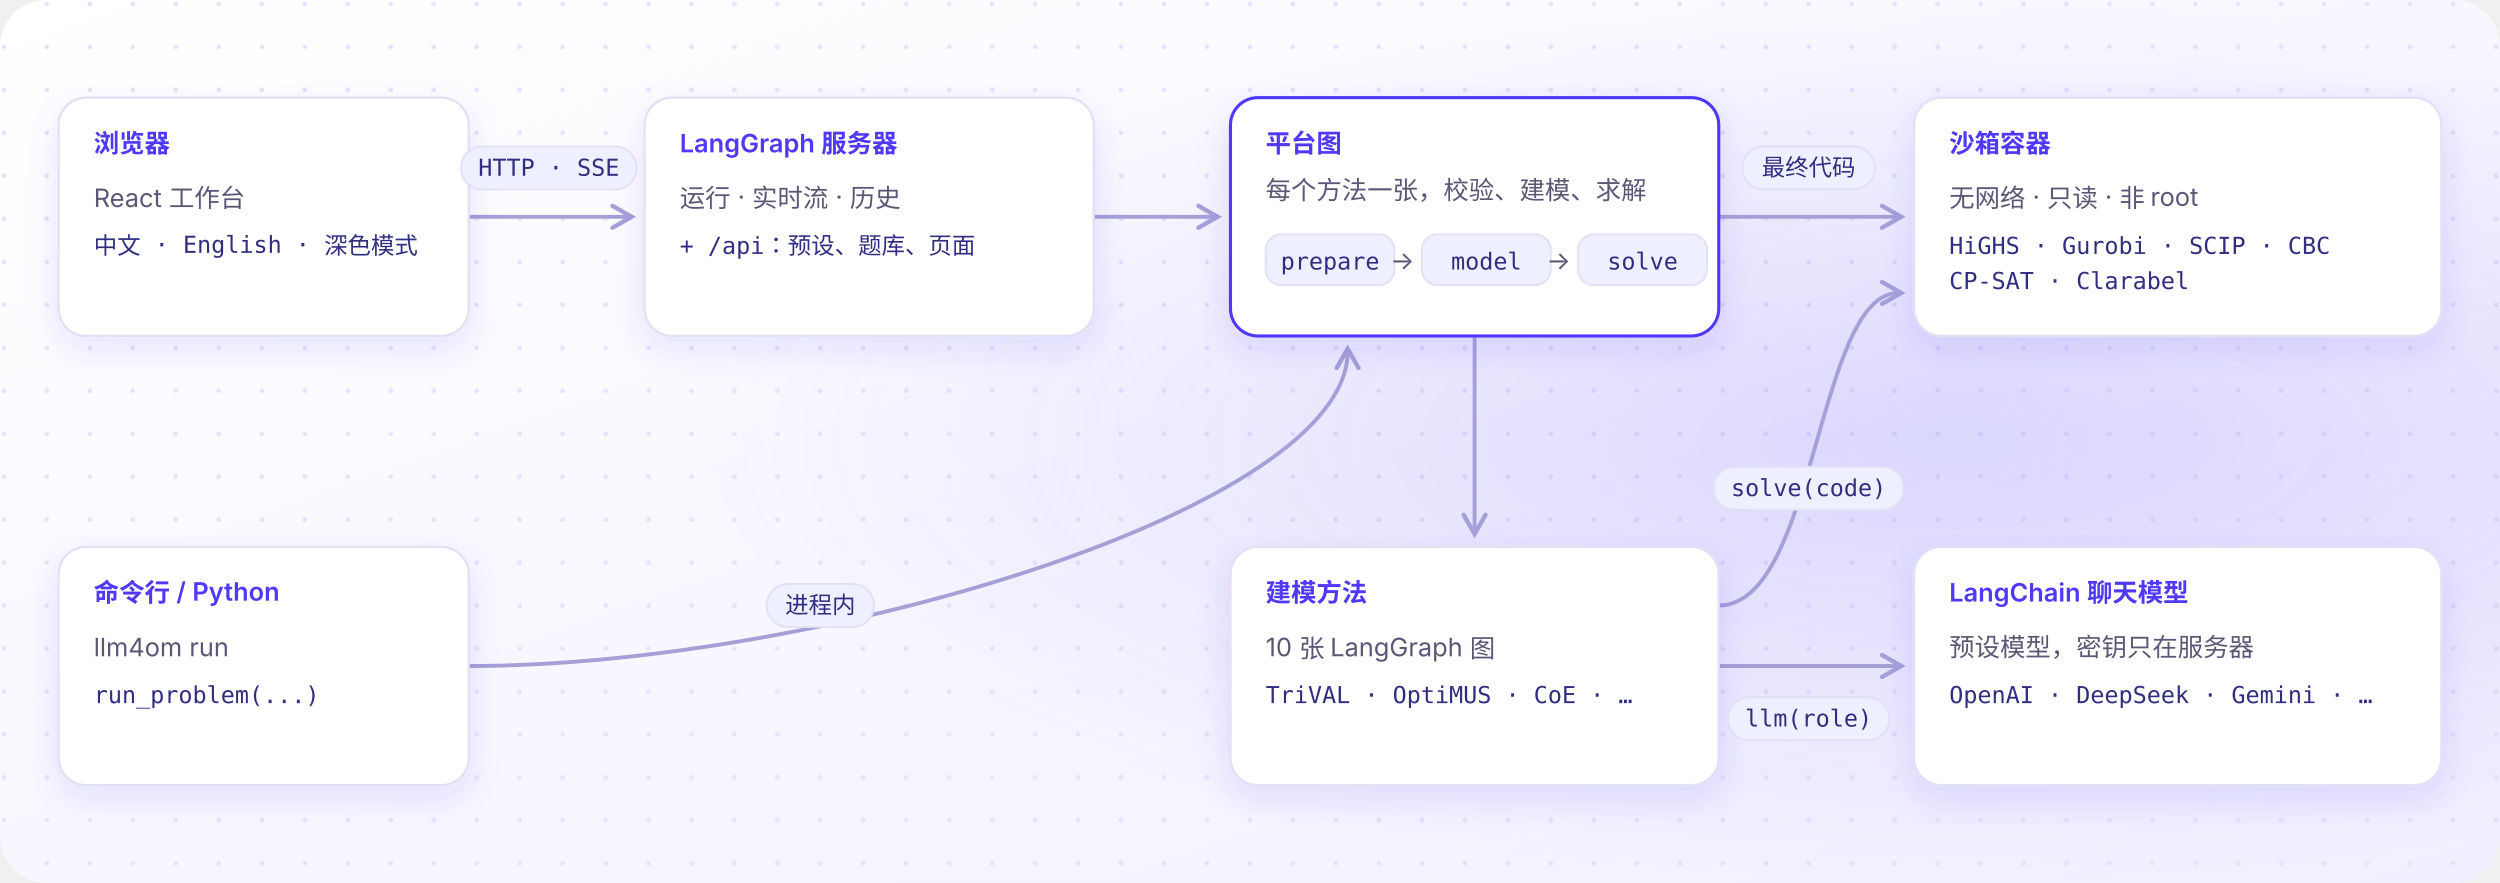
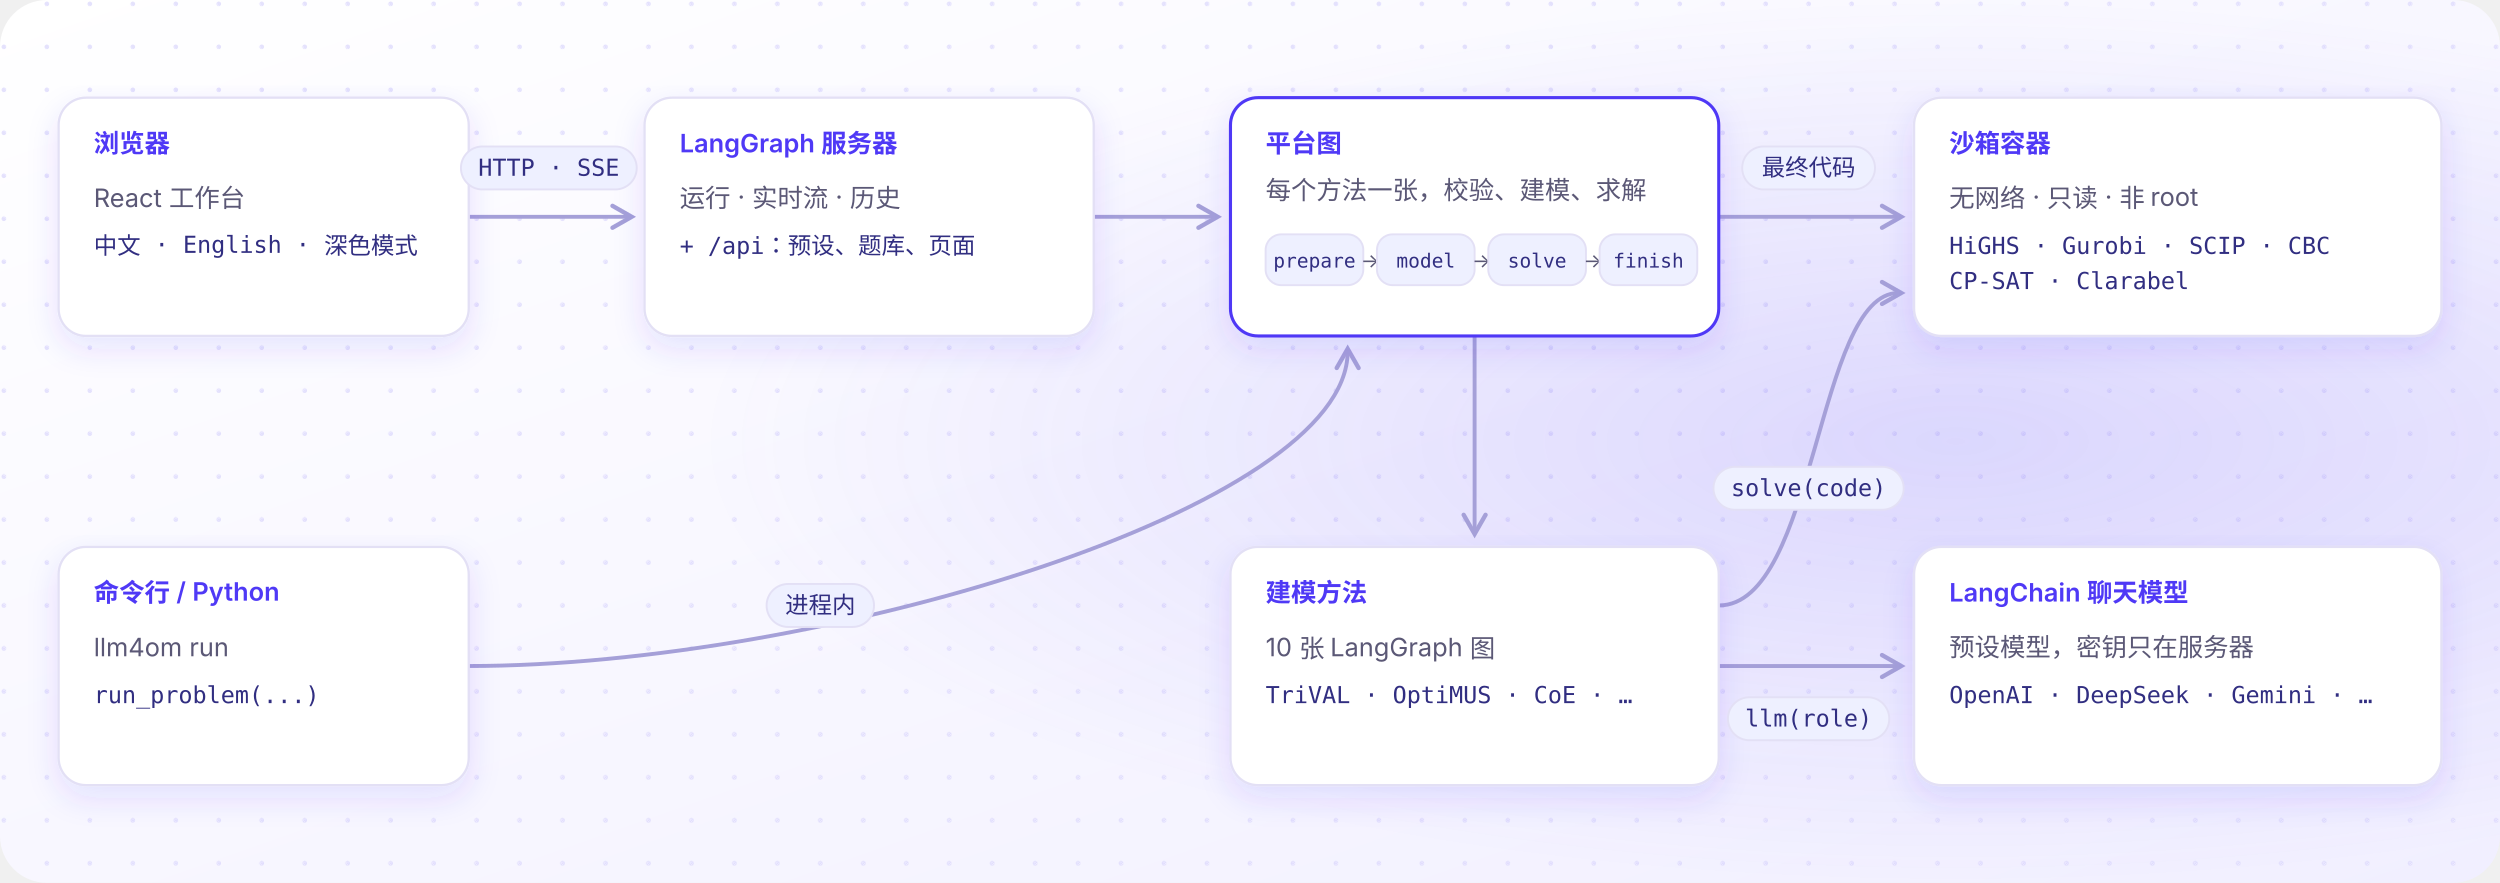
<svg xmlns="http://www.w3.org/2000/svg" width="1280" height="452" viewBox="0 0 1280 452" role="img" aria-label="LLM4OM architecture">
  <defs>
    <linearGradient id="bg" x1="0" y1="0" x2="1" y2="1">
      <stop offset="0" stop-color="#ffffff" />
      <stop offset="1" stop-color="#f1efff" />
    </linearGradient>
    <linearGradient id="brand" x1="0" y1="0" x2="1" y2="1">
      <stop offset="0" stop-color="#4f39f6" />
      <stop offset="1" stop-color="#8b5cf6" />
    </linearGradient>
    <pattern id="dots" width="22" height="22" patternUnits="userSpaceOnUse">
      <circle cx="2" cy="2" r="1.2" fill="#d9d5fb" />
    </pattern>
    <radialGradient id="glow" cx="0.78" cy="0.5" r="0.5">
      <stop offset="0" stop-color="#4f39f6" stop-opacity="0.16" />
      <stop offset="1" stop-color="#4f39f6" stop-opacity="0" />
    </radialGradient>
    <filter id="shadow" x="-10%" y="-10%" width="120%" height="140%">
      <feDropShadow dx="0" dy="6" stdDeviation="8" flood-color="#4f39f6" flood-opacity="0.12" />
    </filter>
    <marker id="head" viewBox="0 0 10 10" refX="7" refY="5" markerWidth="7" markerHeight="7" orient="auto">
      <path d="M1 1l7 4-7 4" fill="none" stroke="#a5a0d8" stroke-width="1.6" stroke-linecap="round" />
    </marker>
  </defs>
  <rect width="1280" height="452" rx="24" fill="url(#bg)" />
  <rect width="1280" height="452" rx="24" fill="url(#dots)" opacity="0.7" />
  <rect width="1280" height="452" rx="24" fill="url(#glow)" />
  <path d="M240 111 H322" stroke="#a5a0d8" stroke-width="2" fill="none" stroke-linecap="round" marker-end="url(#head)" />
  <path d="M560 111 H622" stroke="#a5a0d8" stroke-width="2" fill="none" stroke-linecap="round" marker-end="url(#head)" />
  <path d="M240 341 C420 341 690 260 690 180" stroke="#a5a0d8" stroke-width="2" fill="none" stroke-linecap="round" marker-end="url(#head)" />
  <path d="M755 172 V272" stroke="#a5a0d8" stroke-width="2" fill="none" stroke-linecap="round" marker-end="url(#head)" />
  <path d="M880 111 H972" stroke="#a5a0d8" stroke-width="2" fill="none" stroke-linecap="round" marker-end="url(#head)" />
  <path d="M880 310 C930 310 930 150 972 150" stroke="#a5a0d8" stroke-width="2" fill="none" stroke-linecap="round" marker-end="url(#head)" />
  <path d="M880 341 H972" stroke="#a5a0d8" stroke-width="2" fill="none" stroke-linecap="round" marker-end="url(#head)" />
  <g transform="translate(30,50)">
    <rect width="210" height="122" rx="14" fill="#ffffff" stroke="#e3e0f5" stroke-width="1.2" filter="url(#shadow)" />
    <text x="18" y="28" xml:space="preserve" font-family="Inter, 'Segoe UI', 'PingFang SC', 'Noto Sans CJK SC', 'Microsoft YaHei', sans-serif" font-size="13" font-weight="600" fill="#4f39f6" text-anchor="start">浏览器</text>
    <text x="18" y="56" xml:space="preserve" font-family="Inter, 'Segoe UI', 'PingFang SC', 'Noto Sans CJK SC', 'Microsoft YaHei', sans-serif" font-size="13" font-weight="400" fill="#5b5876" text-anchor="start">React 工作台</text>
    <text x="18" y="80" xml:space="preserve" font-family="'JetBrains Mono', 'SFMono-Regular', Menlo, Consolas, monospace" font-size="12" font-weight="400" fill="#312e81" text-anchor="start">中文 · English · 深色模式</text>
  </g>
  <g transform="translate(30,280)">
    <rect width="210" height="122" rx="14" fill="#ffffff" stroke="#e3e0f5" stroke-width="1.2" filter="url(#shadow)" />
    <text x="18" y="28" xml:space="preserve" font-family="Inter, 'Segoe UI', 'PingFang SC', 'Noto Sans CJK SC', 'Microsoft YaHei', sans-serif" font-size="13" font-weight="600" fill="#4f39f6" text-anchor="start">命令行 / Python</text>
    <text x="18" y="56" xml:space="preserve" font-family="Inter, 'Segoe UI', 'PingFang SC', 'Noto Sans CJK SC', 'Microsoft YaHei', sans-serif" font-size="13" font-weight="400" fill="#5b5876" text-anchor="start">llm4om run</text>
    <text x="18" y="80" xml:space="preserve" font-family="'JetBrains Mono', 'SFMono-Regular', Menlo, Consolas, monospace" font-size="12" font-weight="400" fill="#312e81" text-anchor="start">run_problem(...)</text>
  </g>
  <g transform="translate(330,50)">
    <rect width="230" height="122" rx="14" fill="#ffffff" stroke="#e3e0f5" stroke-width="1.2" filter="url(#shadow)" />
    <text x="18" y="28" xml:space="preserve" font-family="Inter, 'Segoe UI', 'PingFang SC', 'Noto Sans CJK SC', 'Microsoft YaHei', sans-serif" font-size="13" font-weight="600" fill="#4f39f6" text-anchor="start">LangGraph 服务器</text>
    <text x="18" y="56" xml:space="preserve" font-family="Inter, 'Segoe UI', 'PingFang SC', 'Noto Sans CJK SC', 'Microsoft YaHei', sans-serif" font-size="13" font-weight="400" fill="#5b5876" text-anchor="start">运行 · 实时流 · 历史</text>
    <text x="18" y="80" xml:space="preserve" font-family="'JetBrains Mono', 'SFMono-Regular', Menlo, Consolas, monospace" font-size="12" font-weight="400" fill="#312e81" text-anchor="start">+ /api：预设、题库、页面</text>
  </g>
  <g transform="translate(630,50)">
    <rect width="250" height="122" rx="14" fill="#ffffff" stroke="#4f39f6" stroke-width="1.6" filter="url(#shadow)" />
    <text x="18" y="28" xml:space="preserve" font-family="Inter, 'Segoe UI', 'PingFang SC', 'Noto Sans CJK SC', 'Microsoft YaHei', sans-serif" font-size="13" font-weight="600" fill="#4f39f6" text-anchor="start">平台图</text>
    <text x="18" y="52" xml:space="preserve" font-family="Inter, 'Segoe UI', 'PingFang SC', 'Noto Sans CJK SC', 'Microsoft YaHei', sans-serif" font-size="13" font-weight="400" fill="#5b5876" text-anchor="start">每个方法一张，校验、建模、求解</text>
-     <rect x="18" y="70" width="66" height="26" rx="8" fill="#eef0ff" stroke="#e3e0f5" />
-     <text x="51" y="88" xml:space="preserve" font-family="'JetBrains Mono', 'SFMono-Regular', Menlo, Consolas, monospace" font-size="12" font-weight="400" fill="#312e81" text-anchor="middle">prepare</text>
-     <text x="88" y="88" xml:space="preserve" font-family="Inter, 'Segoe UI', 'PingFang SC', 'Noto Sans CJK SC', 'Microsoft YaHei', sans-serif" font-size="13" font-weight="400" fill="#5b5876" text-anchor="middle">→</text>
-     <rect x="98" y="70" width="66" height="26" rx="8" fill="#eef0ff" stroke="#e3e0f5" />
-     <text x="131" y="88" xml:space="preserve" font-family="'JetBrains Mono', 'SFMono-Regular', Menlo, Consolas, monospace" font-size="12" font-weight="400" fill="#312e81" text-anchor="middle">model</text>
-     <text x="168" y="88" xml:space="preserve" font-family="Inter, 'Segoe UI', 'PingFang SC', 'Noto Sans CJK SC', 'Microsoft YaHei', sans-serif" font-size="13" font-weight="400" fill="#5b5876" text-anchor="middle">→</text>
-     <rect x="178" y="70" width="66" height="26" rx="8" fill="#eef0ff" stroke="#e3e0f5" />
-     <text x="211" y="88" xml:space="preserve" font-family="'JetBrains Mono', 'SFMono-Regular', Menlo, Consolas, monospace" font-size="12" font-weight="400" fill="#312e81" text-anchor="middle">solve</text>
+     <rect x="18" y="70" width="50" height="26" rx="8" fill="#eef0ff" stroke="#e3e0f5" />
+     <text x="43" y="87" xml:space="preserve" font-family="'JetBrains Mono', 'SFMono-Regular', Menlo, Consolas, monospace" font-size="10" font-weight="400" fill="#312e81" text-anchor="middle">prepare</text>
+     <text x="71.5" y="87" xml:space="preserve" font-family="Inter, 'Segoe UI', 'PingFang SC', 'Noto Sans CJK SC', 'Microsoft YaHei', sans-serif" font-size="10" font-weight="400" fill="#5b5876" text-anchor="middle">→</text>
+     <rect x="75" y="70" width="50" height="26" rx="8" fill="#eef0ff" stroke="#e3e0f5" />
+     <text x="100" y="87" xml:space="preserve" font-family="'JetBrains Mono', 'SFMono-Regular', Menlo, Consolas, monospace" font-size="10" font-weight="400" fill="#312e81" text-anchor="middle">model</text>
+     <text x="128.5" y="87" xml:space="preserve" font-family="Inter, 'Segoe UI', 'PingFang SC', 'Noto Sans CJK SC', 'Microsoft YaHei', sans-serif" font-size="10" font-weight="400" fill="#5b5876" text-anchor="middle">→</text>
+     <rect x="132" y="70" width="50" height="26" rx="8" fill="#eef0ff" stroke="#e3e0f5" />
+     <text x="157" y="87" xml:space="preserve" font-family="'JetBrains Mono', 'SFMono-Regular', Menlo, Consolas, monospace" font-size="10" font-weight="400" fill="#312e81" text-anchor="middle">solve</text>
+     <text x="185.5" y="87" xml:space="preserve" font-family="Inter, 'Segoe UI', 'PingFang SC', 'Noto Sans CJK SC', 'Microsoft YaHei', sans-serif" font-size="10" font-weight="400" fill="#5b5876" text-anchor="middle">→</text>
+     <rect x="189" y="70" width="50" height="26" rx="8" fill="#eef0ff" stroke="#e3e0f5" />
+     <text x="214" y="87" xml:space="preserve" font-family="'JetBrains Mono', 'SFMono-Regular', Menlo, Consolas, monospace" font-size="10" font-weight="400" fill="#312e81" text-anchor="middle">finish</text>
  </g>
  <g transform="translate(630,280)">
    <rect width="250" height="122" rx="14" fill="#ffffff" stroke="#e3e0f5" stroke-width="1.2" filter="url(#shadow)" />
    <text x="18" y="28" xml:space="preserve" font-family="Inter, 'Segoe UI', 'PingFang SC', 'Noto Sans CJK SC', 'Microsoft YaHei', sans-serif" font-size="13" font-weight="600" fill="#4f39f6" text-anchor="start">建模方法</text>
    <text x="18" y="56" xml:space="preserve" font-family="Inter, 'Segoe UI', 'PingFang SC', 'Noto Sans CJK SC', 'Microsoft YaHei', sans-serif" font-size="13" font-weight="400" fill="#5b5876" text-anchor="start">10 张 LangGraph 图</text>
    <text x="18" y="80" xml:space="preserve" font-family="'JetBrains Mono', 'SFMono-Regular', Menlo, Consolas, monospace" font-size="12" font-weight="400" fill="#312e81" text-anchor="start">TriVAL · OptiMUS · CoE · …</text>
  </g>
  <g transform="translate(980,50)">
    <rect width="270" height="122" rx="14" fill="#ffffff" stroke="#e3e0f5" stroke-width="1.2" filter="url(#shadow)" />
    <text x="18" y="28" xml:space="preserve" font-family="Inter, 'Segoe UI', 'PingFang SC', 'Noto Sans CJK SC', 'Microsoft YaHei', sans-serif" font-size="13" font-weight="600" fill="#4f39f6" text-anchor="start">沙箱容器</text>
    <text x="18" y="56" xml:space="preserve" font-family="Inter, 'Segoe UI', 'PingFang SC', 'Noto Sans CJK SC', 'Microsoft YaHei', sans-serif" font-size="13" font-weight="400" fill="#5b5876" text-anchor="start">无网络 · 只读 · 非 root</text>
    <text x="18" y="80" xml:space="preserve" font-family="'JetBrains Mono', 'SFMono-Regular', Menlo, Consolas, monospace" font-size="12" font-weight="400" fill="#312e81" text-anchor="start">HiGHS · Gurobi · SCIP · CBC</text>
    <text x="18" y="98" xml:space="preserve" font-family="'JetBrains Mono', 'SFMono-Regular', Menlo, Consolas, monospace" font-size="12" font-weight="400" fill="#312e81" text-anchor="start">CP-SAT · Clarabel</text>
  </g>
  <g transform="translate(980,280)">
    <rect width="270" height="122" rx="14" fill="#ffffff" stroke="#e3e0f5" stroke-width="1.2" filter="url(#shadow)" />
    <text x="18" y="28" xml:space="preserve" font-family="Inter, 'Segoe UI', 'PingFang SC', 'Noto Sans CJK SC', 'Microsoft YaHei', sans-serif" font-size="13" font-weight="600" fill="#4f39f6" text-anchor="start">LangChain 聊天模型</text>
    <text x="18" y="56" xml:space="preserve" font-family="Inter, 'Segoe UI', 'PingFang SC', 'Noto Sans CJK SC', 'Microsoft YaHei', sans-serif" font-size="13" font-weight="400" fill="#5b5876" text-anchor="start">预设模型，密钥只在服务器</text>
    <text x="18" y="80" xml:space="preserve" font-family="'JetBrains Mono', 'SFMono-Regular', Menlo, Consolas, monospace" font-size="12" font-weight="400" fill="#312e81" text-anchor="start">OpenAI · DeepSeek · Gemini · …</text>
  </g>
  <rect x="236.0" y="75" width="90.0" height="22" rx="11" fill="#eef0ff" stroke="#e3e0f5" />
  <text x="281" y="90" xml:space="preserve" font-family="'JetBrains Mono', 'SFMono-Regular', Menlo, Consolas, monospace" font-size="12" font-weight="400" fill="#312e81" text-anchor="middle">HTTP · SSE</text>
  <rect x="392.5" y="299" width="55" height="22" rx="11" fill="#eef0ff" stroke="#e3e0f5" />
  <text x="420" y="314" xml:space="preserve" font-family="'JetBrains Mono', 'SFMono-Regular', Menlo, Consolas, monospace" font-size="12" font-weight="400" fill="#312e81" text-anchor="middle">进程内</text>
  <rect x="892.0" y="75" width="68" height="22" rx="11" fill="#eef0ff" stroke="#e3e0f5" />
  <text x="926" y="90" xml:space="preserve" font-family="'JetBrains Mono', 'SFMono-Regular', Menlo, Consolas, monospace" font-size="12" font-weight="400" fill="#312e81" text-anchor="middle">最终代码</text>
  <rect x="877.3" y="239" width="97.4" height="22" rx="11" fill="#eef0ff" stroke="#e3e0f5" />
  <text x="926" y="254" xml:space="preserve" font-family="'JetBrains Mono', 'SFMono-Regular', Menlo, Consolas, monospace" font-size="12" font-weight="400" fill="#312e81" text-anchor="middle">solve(code)</text>
  <rect x="884.7" y="357" width="82.6" height="22" rx="11" fill="#eef0ff" stroke="#e3e0f5" />
  <text x="926" y="372" xml:space="preserve" font-family="'JetBrains Mono', 'SFMono-Regular', Menlo, Consolas, monospace" font-size="12" font-weight="400" fill="#312e81" text-anchor="middle">llm(role)</text>
</svg>
